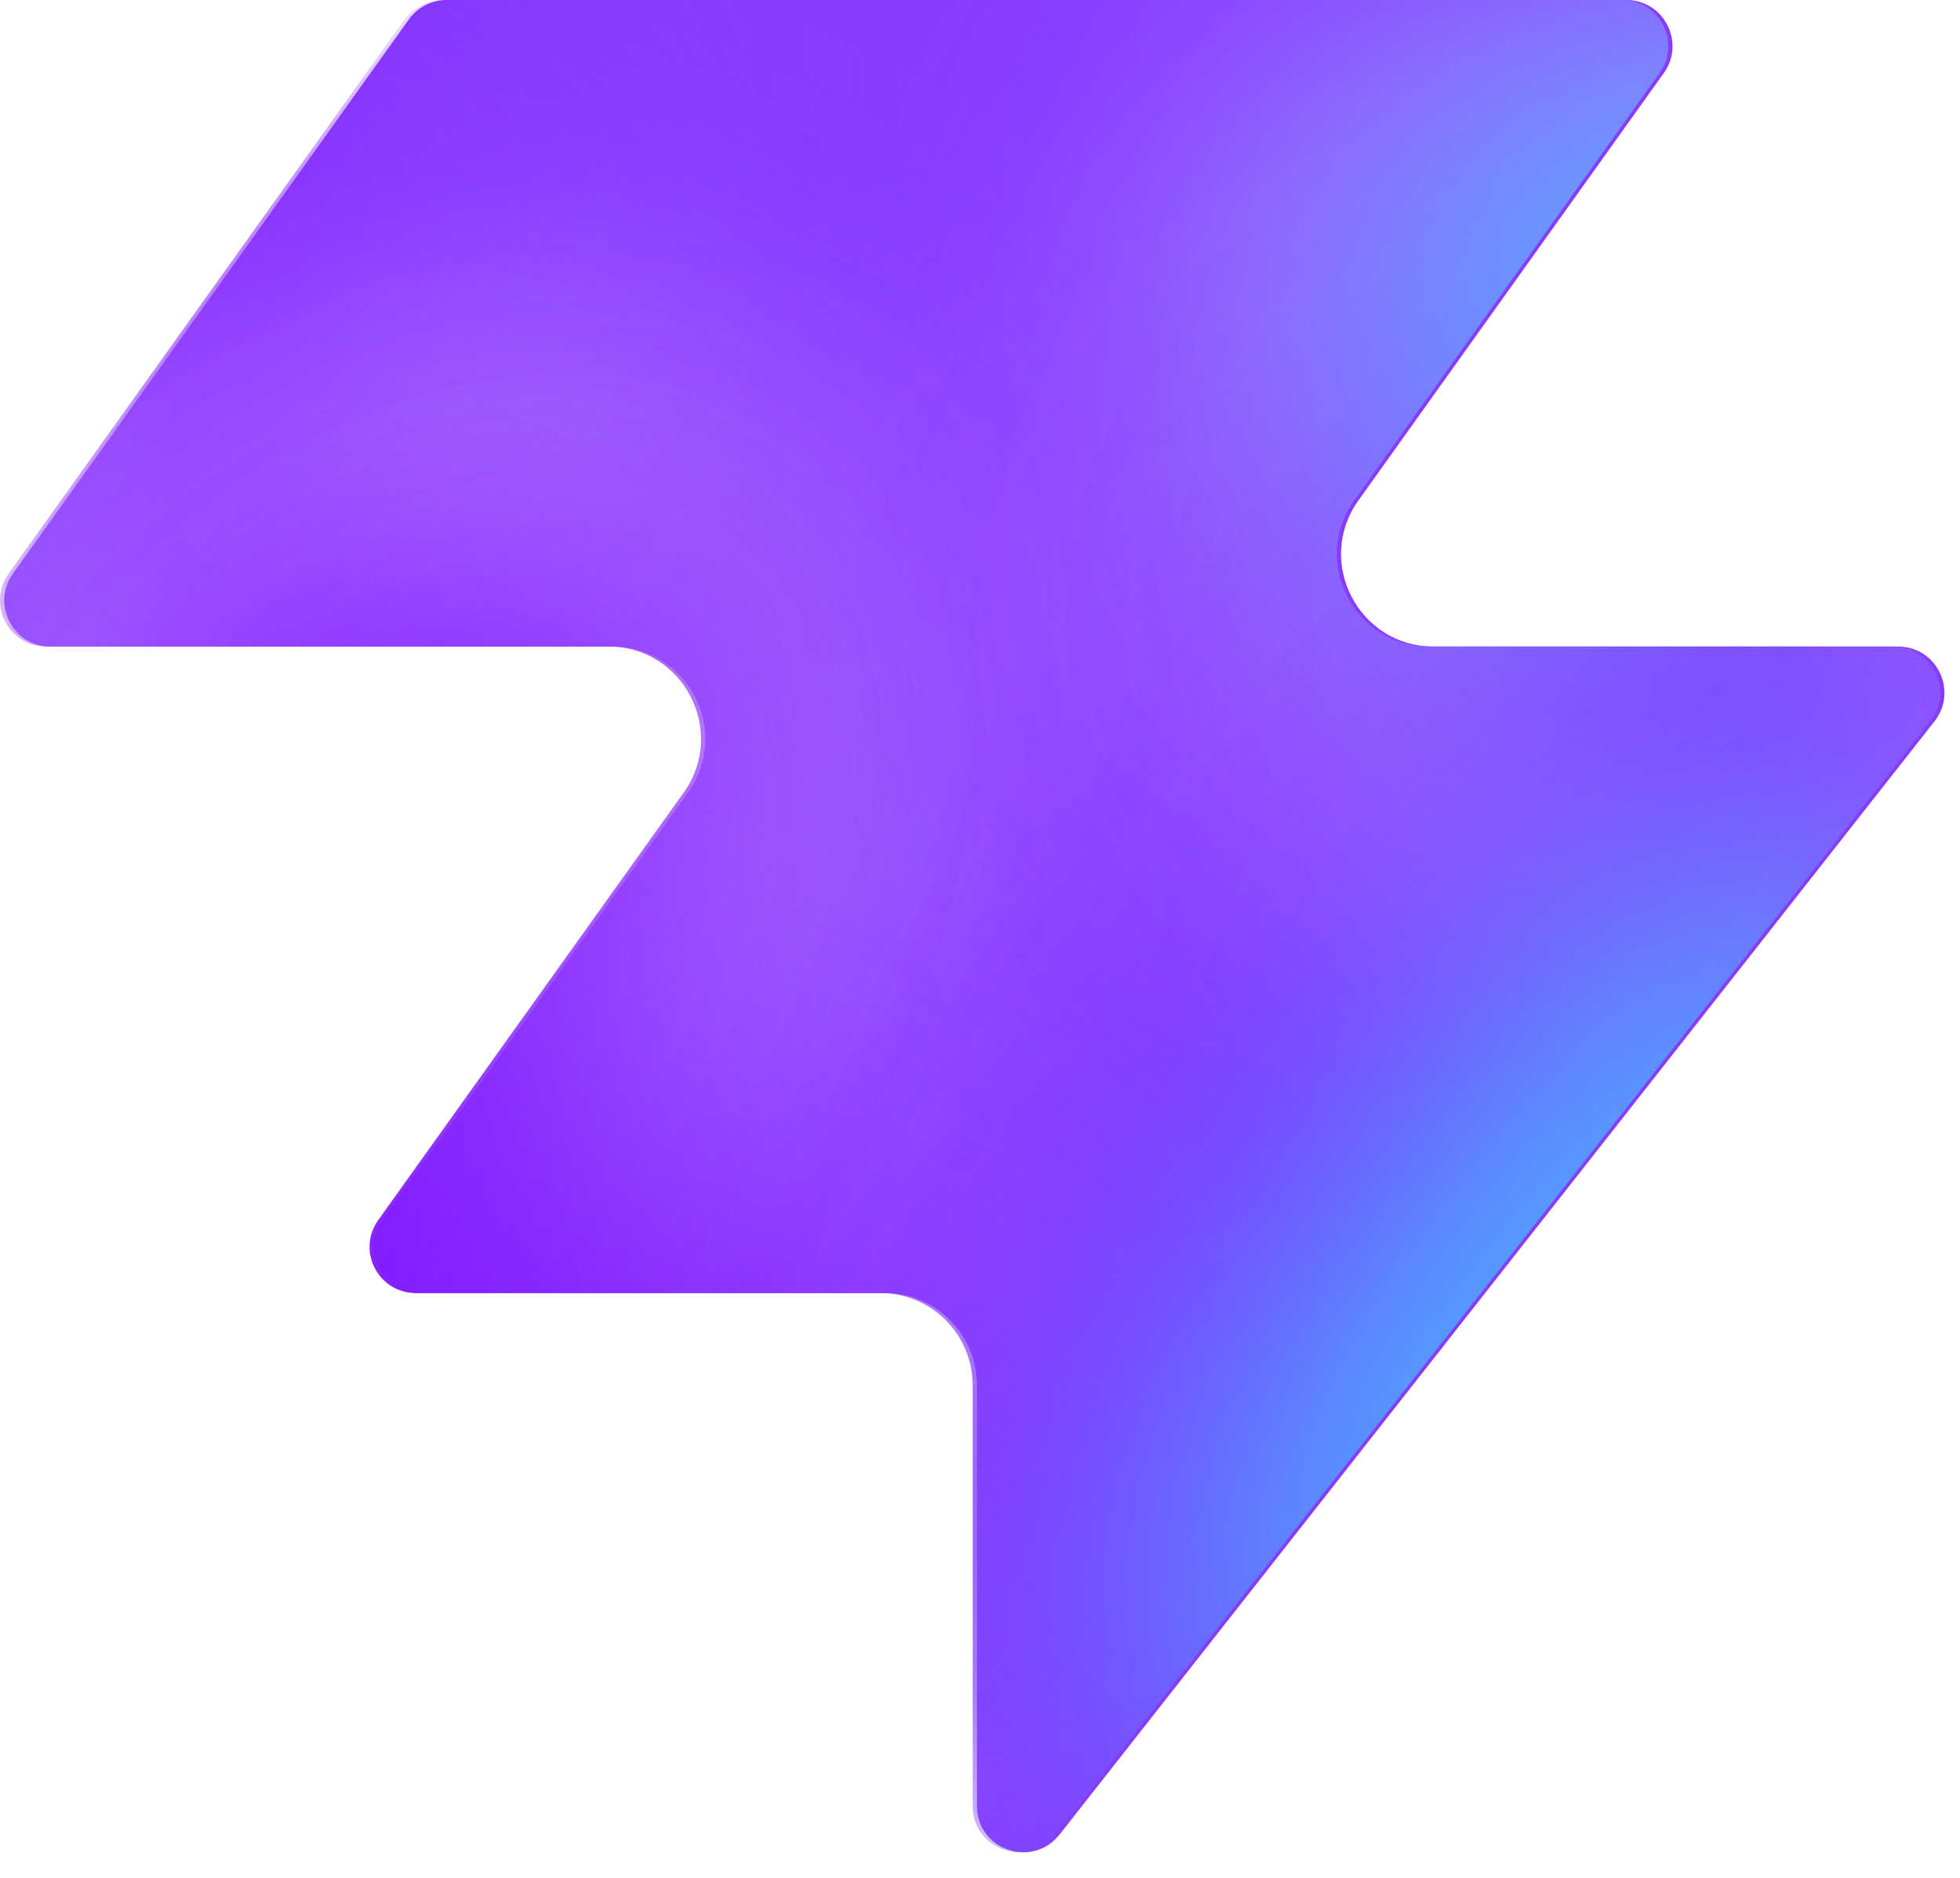
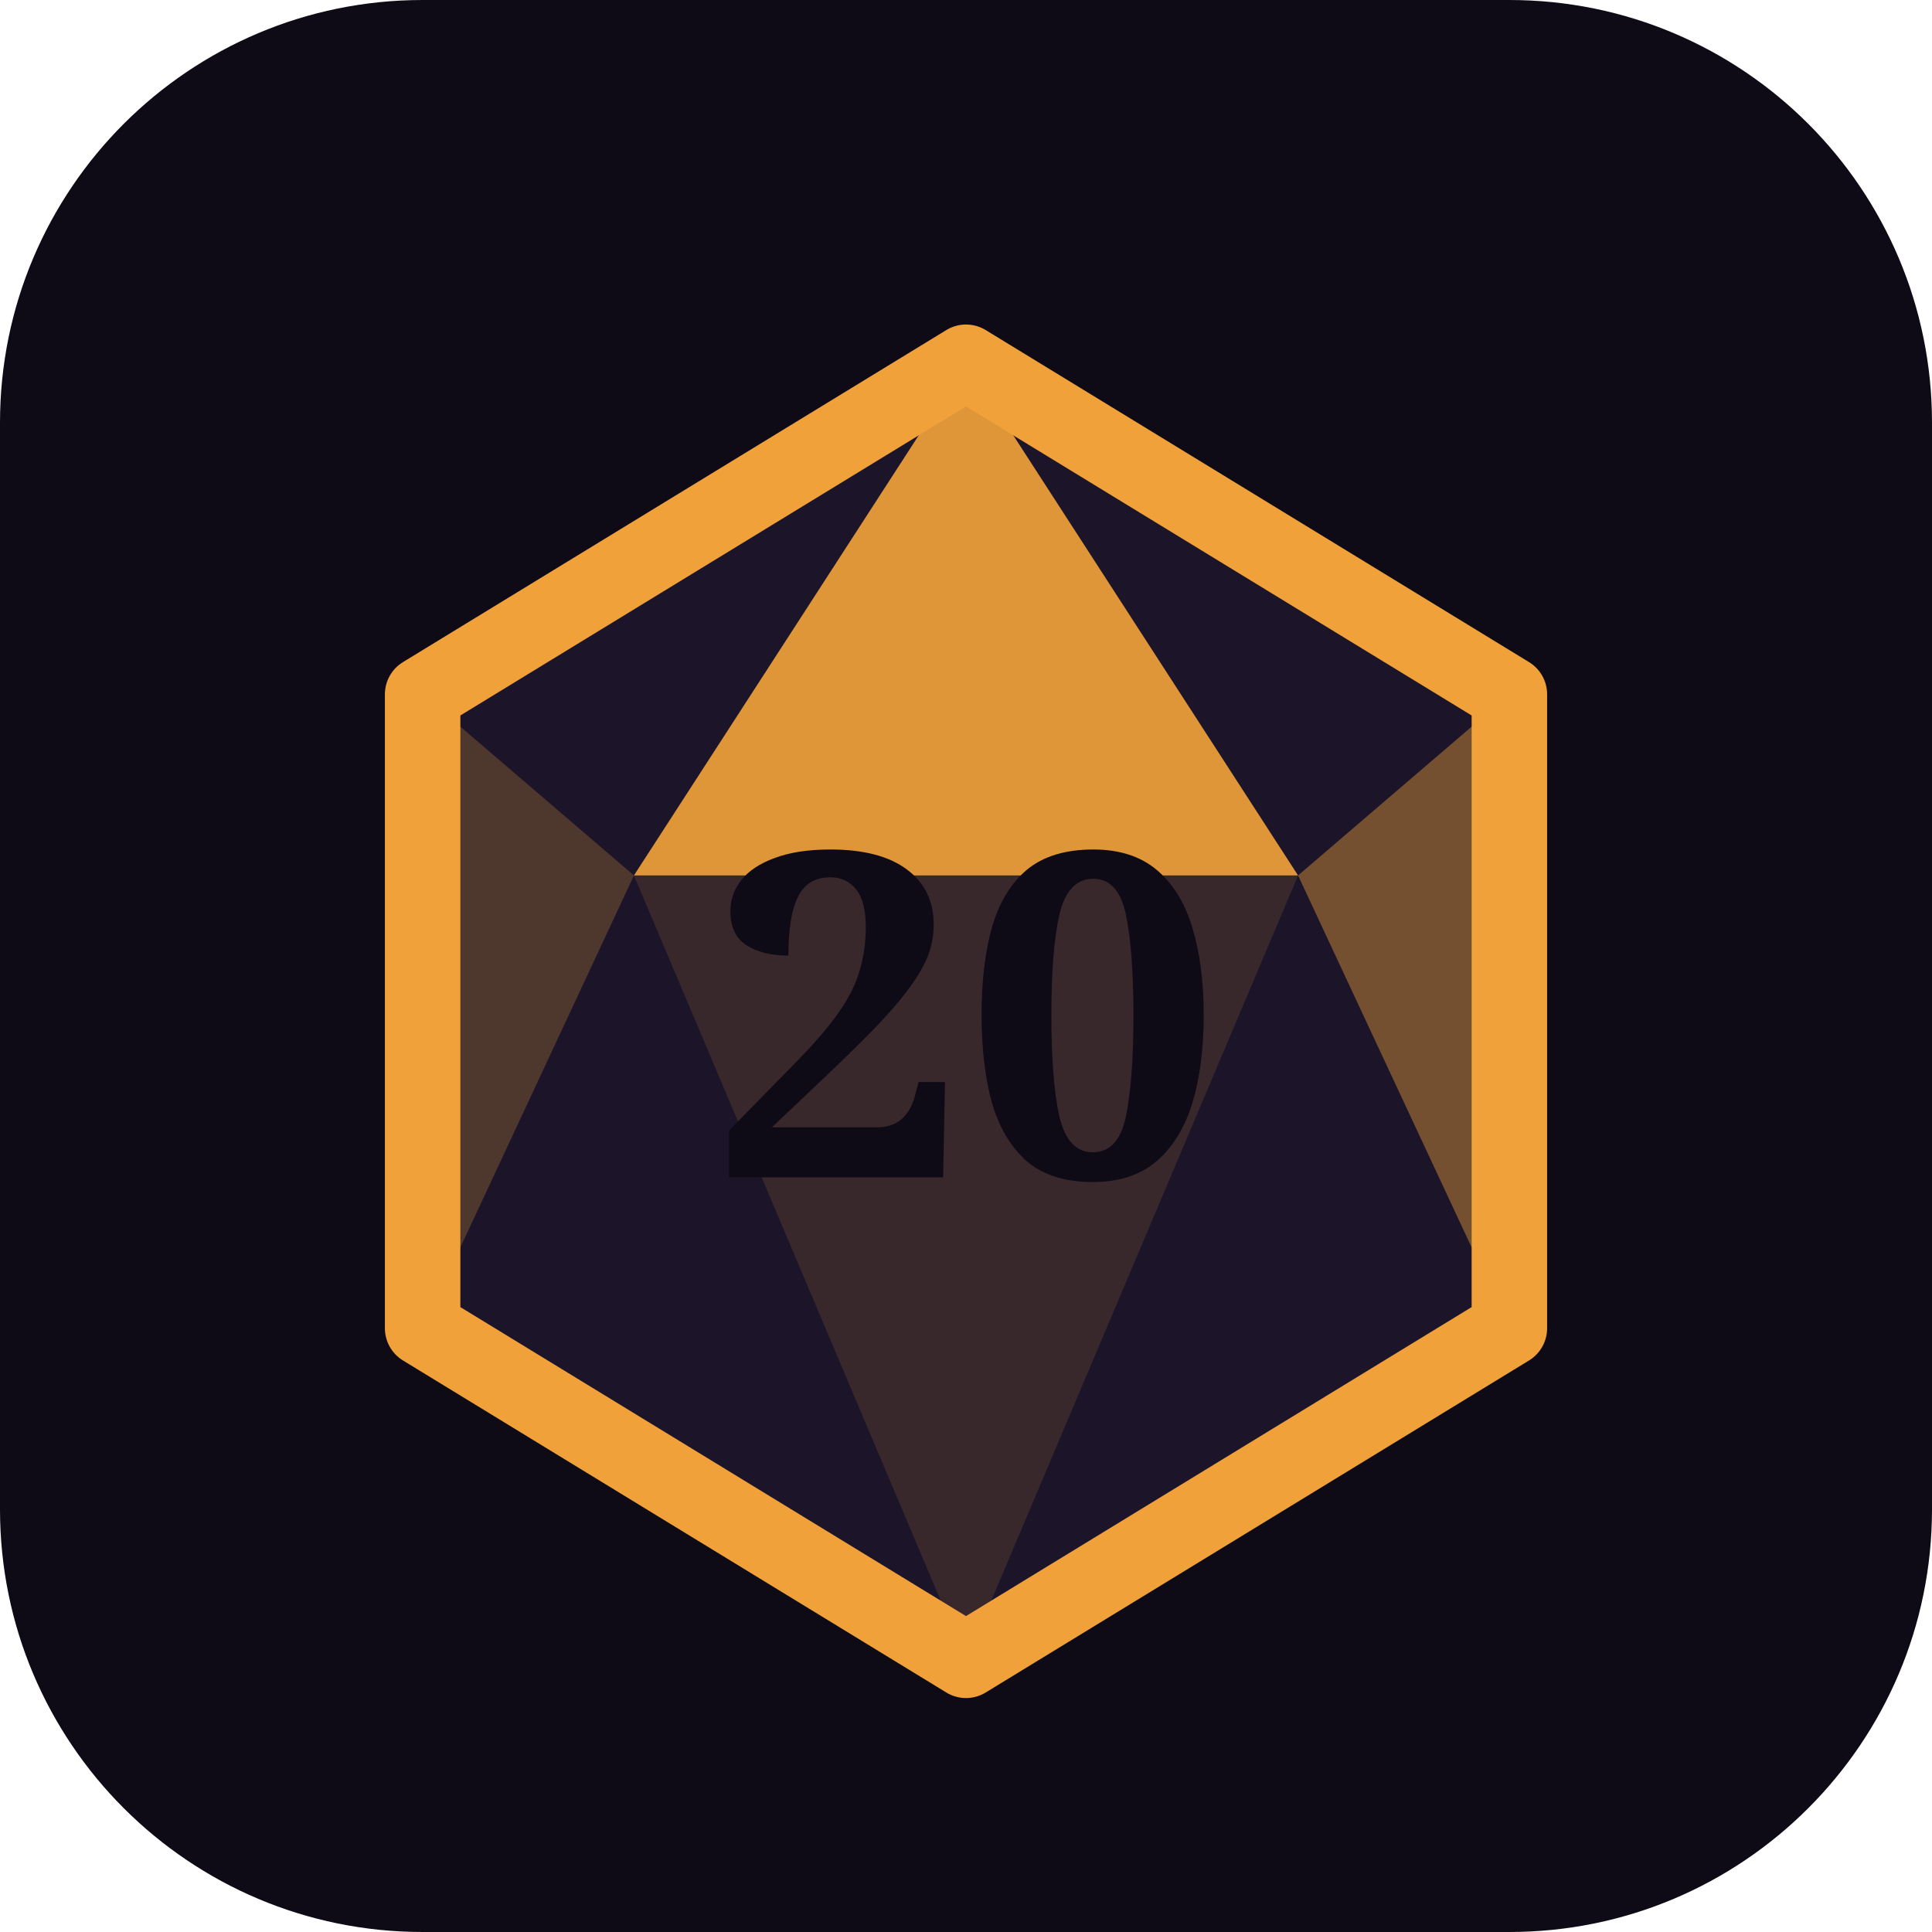
- <svg xmlns="http://www.w3.org/2000/svg" width="48" height="46" fill="none" viewBox="0 0 48 46">
-   <path fill="#863bff" d="M25.946 44.938c-.664.845-2.021.375-2.021-.698V33.937a2.26 2.26 0 0 0-2.262-2.262H10.287c-.92 0-1.456-1.04-.92-1.788l7.48-10.471c1.07-1.497 0-3.578-1.842-3.578H1.237c-.92 0-1.456-1.04-.92-1.788L10.013.474c.214-.297.556-.474.92-.474h28.894c.92 0 1.456 1.04.92 1.788l-7.48 10.471c-1.07 1.498 0 3.579 1.842 3.579h11.377c.943 0 1.473 1.088.89 1.83L25.947 44.94z" style="fill:#863bff;fill:color(display-p3 .525 .23 1);fill-opacity:1" />
-   <mask id="a" width="48" height="46" x="0" y="0" maskUnits="userSpaceOnUse" style="mask-type:alpha">
-     <path fill="#000" d="M25.842 44.938c-.664.844-2.021.375-2.021-.698V33.937a2.26 2.26 0 0 0-2.262-2.262H10.183c-.92 0-1.456-1.04-.92-1.788l7.48-10.471c1.07-1.498 0-3.579-1.842-3.579H1.133c-.92 0-1.456-1.04-.92-1.787L9.91.473c.214-.297.556-.474.92-.474h28.894c.92 0 1.456 1.04.92 1.788l-7.48 10.471c-1.07 1.498 0 3.578 1.842 3.578h11.377c.943 0 1.473 1.088.89 1.832L25.843 44.94z" style="fill:#000;fill-opacity:1" />
-   </mask>
-   <g mask="url(#a)">
-     <g filter="url(#b)">
-       <ellipse cx="5.508" cy="14.704" fill="#ede6ff" rx="5.508" ry="14.704" style="fill:#ede6ff;fill:color(display-p3 .927 .903 1);fill-opacity:1" transform="matrix(.00324 1 1 -.00324 -4.47 31.516)" />
-     </g>
-     <g filter="url(#c)">
-       <ellipse cx="10.399" cy="29.851" fill="#ede6ff" rx="10.399" ry="29.851" style="fill:#ede6ff;fill:color(display-p3 .927 .903 1);fill-opacity:1" transform="matrix(.00324 1 1 -.00324 -39.328 7.883)" />
-     </g>
-     <g filter="url(#d)">
-       <ellipse cx="5.508" cy="30.487" fill="#7e14ff" rx="5.508" ry="30.487" style="fill:#7e14ff;fill:color(display-p3 .492 .077 1);fill-opacity:1" transform="rotate(89.814 -25.913 -14.639)scale(1 -1)" />
-     </g>
-     <g filter="url(#e)">
-       <ellipse cx="5.508" cy="30.599" fill="#7e14ff" rx="5.508" ry="30.599" style="fill:#7e14ff;fill:color(display-p3 .492 .077 1);fill-opacity:1" transform="rotate(89.814 -32.644 -3.334)scale(1 -1)" />
-     </g>
-     <g filter="url(#f)">
-       <ellipse cx="5.508" cy="30.599" fill="#7e14ff" rx="5.508" ry="30.599" style="fill:#7e14ff;fill:color(display-p3 .492 .077 1);fill-opacity:1" transform="matrix(.00324 1 1 -.00324 -34.34 30.47)" />
-     </g>
-     <g filter="url(#g)">
-       <ellipse cx="14.072" cy="22.078" fill="#ede6ff" rx="14.072" ry="22.078" style="fill:#ede6ff;fill:color(display-p3 .927 .903 1);fill-opacity:1" transform="rotate(93.35 24.506 48.493)scale(-1 1)" />
-     </g>
-     <g filter="url(#h)">
-       <ellipse cx="3.47" cy="21.501" fill="#7e14ff" rx="3.47" ry="21.501" style="fill:#7e14ff;fill:color(display-p3 .492 .077 1);fill-opacity:1" transform="rotate(89.009 28.708 47.59)scale(-1 1)" />
-     </g>
-     <g filter="url(#i)">
-       <ellipse cx="3.47" cy="21.501" fill="#7e14ff" rx="3.47" ry="21.501" style="fill:#7e14ff;fill:color(display-p3 .492 .077 1);fill-opacity:1" transform="rotate(89.009 28.708 47.59)scale(-1 1)" />
-     </g>
-     <g filter="url(#j)">
-       <ellipse cx=".387" cy="8.972" fill="#7e14ff" rx="4.407" ry="29.108" style="fill:#7e14ff;fill:color(display-p3 .492 .077 1);fill-opacity:1" transform="rotate(39.51 .387 8.972)" />
-     </g>
-     <g filter="url(#k)">
-       <ellipse cx="47.523" cy="-6.092" fill="#7e14ff" rx="4.407" ry="29.108" style="fill:#7e14ff;fill:color(display-p3 .492 .077 1);fill-opacity:1" transform="rotate(37.892 47.523 -6.092)" />
-     </g>
-     <g filter="url(#l)">
-       <ellipse cx="41.412" cy="6.333" fill="#47bfff" rx="5.971" ry="9.665" style="fill:#47bfff;fill:color(display-p3 .28 .748 1);fill-opacity:1" transform="rotate(37.892 41.412 6.333)" />
-     </g>
-     <g filter="url(#m)">
-       <ellipse cx="-1.879" cy="38.332" fill="#7e14ff" rx="4.407" ry="29.108" style="fill:#7e14ff;fill:color(display-p3 .492 .077 1);fill-opacity:1" transform="rotate(37.892 -1.88 38.332)" />
-     </g>
-     <g filter="url(#n)">
-       <ellipse cx="-1.879" cy="38.332" fill="#7e14ff" rx="4.407" ry="29.108" style="fill:#7e14ff;fill:color(display-p3 .492 .077 1);fill-opacity:1" transform="rotate(37.892 -1.88 38.332)" />
-     </g>
-     <g filter="url(#o)">
-       <ellipse cx="35.651" cy="29.907" fill="#7e14ff" rx="4.407" ry="29.108" style="fill:#7e14ff;fill:color(display-p3 .492 .077 1);fill-opacity:1" transform="rotate(37.892 35.651 29.907)" />
-     </g>
-     <g filter="url(#p)">
-       <ellipse cx="38.418" cy="32.4" fill="#47bfff" rx="5.971" ry="15.297" style="fill:#47bfff;fill:color(display-p3 .28 .748 1);fill-opacity:1" transform="rotate(37.892 38.418 32.4)" />
-     </g>
+ <svg xmlns="http://www.w3.org/2000/svg" viewBox="0 0 64 64" width="64" height="64">
+   <rect width="64" height="64" rx="14" fill="#0e0b16" />
+   <g transform="translate(32 33)">
+     <polygon points="0,-21 18,-10 18,11 0,22 -18,11 -18,-10" fill="#1c1529" stroke="#f0a13a" stroke-width="2.5" stroke-linejoin="round" />
+     <polygon points="0,-21 11,-4 -11,-4" fill="#f0a13a" opacity="0.92" />
+     <polygon points="11,-4 18,-10 18,11" fill="#f0a13a" opacity="0.42" />
+     <polygon points="-11,-4 -18,-10 -18,11" fill="#f0a13a" opacity="0.24" />
+     <polygon points="0,22 11,-4 -11,-4" fill="#f0a13a" opacity="0.14" />
+     <text x="0" y="6" font-family="Georgia, serif" font-size="15" font-weight="bold" fill="#0e0b16" text-anchor="middle">20</text>
  </g>
-   <defs>
-     <filter id="b" width="60.045" height="41.654" x="-19.77" y="16.149" color-interpolation-filters="sRGB" filterUnits="userSpaceOnUse">
-       <feFlood flood-opacity="0" result="BackgroundImageFix" />
-       <feBlend in="SourceGraphic" in2="BackgroundImageFix" result="shape" />
-       <feGaussianBlur result="effect1_foregroundBlur_2002_17158" stdDeviation="7.659" />
-     </filter>
-     <filter id="c" width="90.34" height="51.437" x="-54.613" y="-7.533" color-interpolation-filters="sRGB" filterUnits="userSpaceOnUse">
-       <feFlood flood-opacity="0" result="BackgroundImageFix" />
-       <feBlend in="SourceGraphic" in2="BackgroundImageFix" result="shape" />
-       <feGaussianBlur result="effect1_foregroundBlur_2002_17158" stdDeviation="7.659" />
-     </filter>
-     <filter id="d" width="79.355" height="29.4" x="-49.64" y="2.03" color-interpolation-filters="sRGB" filterUnits="userSpaceOnUse">
-       <feFlood flood-opacity="0" result="BackgroundImageFix" />
-       <feBlend in="SourceGraphic" in2="BackgroundImageFix" result="shape" />
-       <feGaussianBlur result="effect1_foregroundBlur_2002_17158" stdDeviation="4.596" />
-     </filter>
-     <filter id="e" width="79.579" height="29.4" x="-45.045" y="20.029" color-interpolation-filters="sRGB" filterUnits="userSpaceOnUse">
-       <feFlood flood-opacity="0" result="BackgroundImageFix" />
-       <feBlend in="SourceGraphic" in2="BackgroundImageFix" result="shape" />
-       <feGaussianBlur result="effect1_foregroundBlur_2002_17158" stdDeviation="4.596" />
-     </filter>
-     <filter id="f" width="79.579" height="29.4" x="-43.513" y="21.178" color-interpolation-filters="sRGB" filterUnits="userSpaceOnUse">
-       <feFlood flood-opacity="0" result="BackgroundImageFix" />
-       <feBlend in="SourceGraphic" in2="BackgroundImageFix" result="shape" />
-       <feGaussianBlur result="effect1_foregroundBlur_2002_17158" stdDeviation="4.596" />
-     </filter>
-     <filter id="g" width="74.749" height="58.852" x="15.756" y="-17.901" color-interpolation-filters="sRGB" filterUnits="userSpaceOnUse">
-       <feFlood flood-opacity="0" result="BackgroundImageFix" />
-       <feBlend in="SourceGraphic" in2="BackgroundImageFix" result="shape" />
-       <feGaussianBlur result="effect1_foregroundBlur_2002_17158" stdDeviation="7.659" />
-     </filter>
-     <filter id="h" width="61.377" height="25.362" x="23.548" y="2.284" color-interpolation-filters="sRGB" filterUnits="userSpaceOnUse">
-       <feFlood flood-opacity="0" result="BackgroundImageFix" />
-       <feBlend in="SourceGraphic" in2="BackgroundImageFix" result="shape" />
-       <feGaussianBlur result="effect1_foregroundBlur_2002_17158" stdDeviation="4.596" />
-     </filter>
-     <filter id="i" width="61.377" height="25.362" x="23.548" y="2.284" color-interpolation-filters="sRGB" filterUnits="userSpaceOnUse">
-       <feFlood flood-opacity="0" result="BackgroundImageFix" />
-       <feBlend in="SourceGraphic" in2="BackgroundImageFix" result="shape" />
-       <feGaussianBlur result="effect1_foregroundBlur_2002_17158" stdDeviation="4.596" />
-     </filter>
-     <filter id="j" width="56.045" height="63.649" x="-27.636" y="-22.853" color-interpolation-filters="sRGB" filterUnits="userSpaceOnUse">
-       <feFlood flood-opacity="0" result="BackgroundImageFix" />
-       <feBlend in="SourceGraphic" in2="BackgroundImageFix" result="shape" />
-       <feGaussianBlur result="effect1_foregroundBlur_2002_17158" stdDeviation="4.596" />
-     </filter>
-     <filter id="k" width="54.814" height="64.646" x="20.116" y="-38.415" color-interpolation-filters="sRGB" filterUnits="userSpaceOnUse">
-       <feFlood flood-opacity="0" result="BackgroundImageFix" />
-       <feBlend in="SourceGraphic" in2="BackgroundImageFix" result="shape" />
-       <feGaussianBlur result="effect1_foregroundBlur_2002_17158" stdDeviation="4.596" />
-     </filter>
-     <filter id="l" width="33.541" height="35.313" x="24.641" y="-11.323" color-interpolation-filters="sRGB" filterUnits="userSpaceOnUse">
-       <feFlood flood-opacity="0" result="BackgroundImageFix" />
-       <feBlend in="SourceGraphic" in2="BackgroundImageFix" result="shape" />
-       <feGaussianBlur result="effect1_foregroundBlur_2002_17158" stdDeviation="4.596" />
-     </filter>
-     <filter id="m" width="54.814" height="64.646" x="-29.286" y="6.009" color-interpolation-filters="sRGB" filterUnits="userSpaceOnUse">
-       <feFlood flood-opacity="0" result="BackgroundImageFix" />
-       <feBlend in="SourceGraphic" in2="BackgroundImageFix" result="shape" />
-       <feGaussianBlur result="effect1_foregroundBlur_2002_17158" stdDeviation="4.596" />
-     </filter>
-     <filter id="n" width="54.814" height="64.646" x="-29.286" y="6.009" color-interpolation-filters="sRGB" filterUnits="userSpaceOnUse">
-       <feFlood flood-opacity="0" result="BackgroundImageFix" />
-       <feBlend in="SourceGraphic" in2="BackgroundImageFix" result="shape" />
-       <feGaussianBlur result="effect1_foregroundBlur_2002_17158" stdDeviation="4.596" />
-     </filter>
-     <filter id="o" width="54.814" height="64.646" x="8.244" y="-2.416" color-interpolation-filters="sRGB" filterUnits="userSpaceOnUse">
-       <feFlood flood-opacity="0" result="BackgroundImageFix" />
-       <feBlend in="SourceGraphic" in2="BackgroundImageFix" result="shape" />
-       <feGaussianBlur result="effect1_foregroundBlur_2002_17158" stdDeviation="4.596" />
-     </filter>
-     <filter id="p" width="39.409" height="43.623" x="18.713" y="10.588" color-interpolation-filters="sRGB" filterUnits="userSpaceOnUse">
-       <feFlood flood-opacity="0" result="BackgroundImageFix" />
-       <feBlend in="SourceGraphic" in2="BackgroundImageFix" result="shape" />
-       <feGaussianBlur result="effect1_foregroundBlur_2002_17158" stdDeviation="4.596" />
-     </filter>
-   </defs>
</svg>
